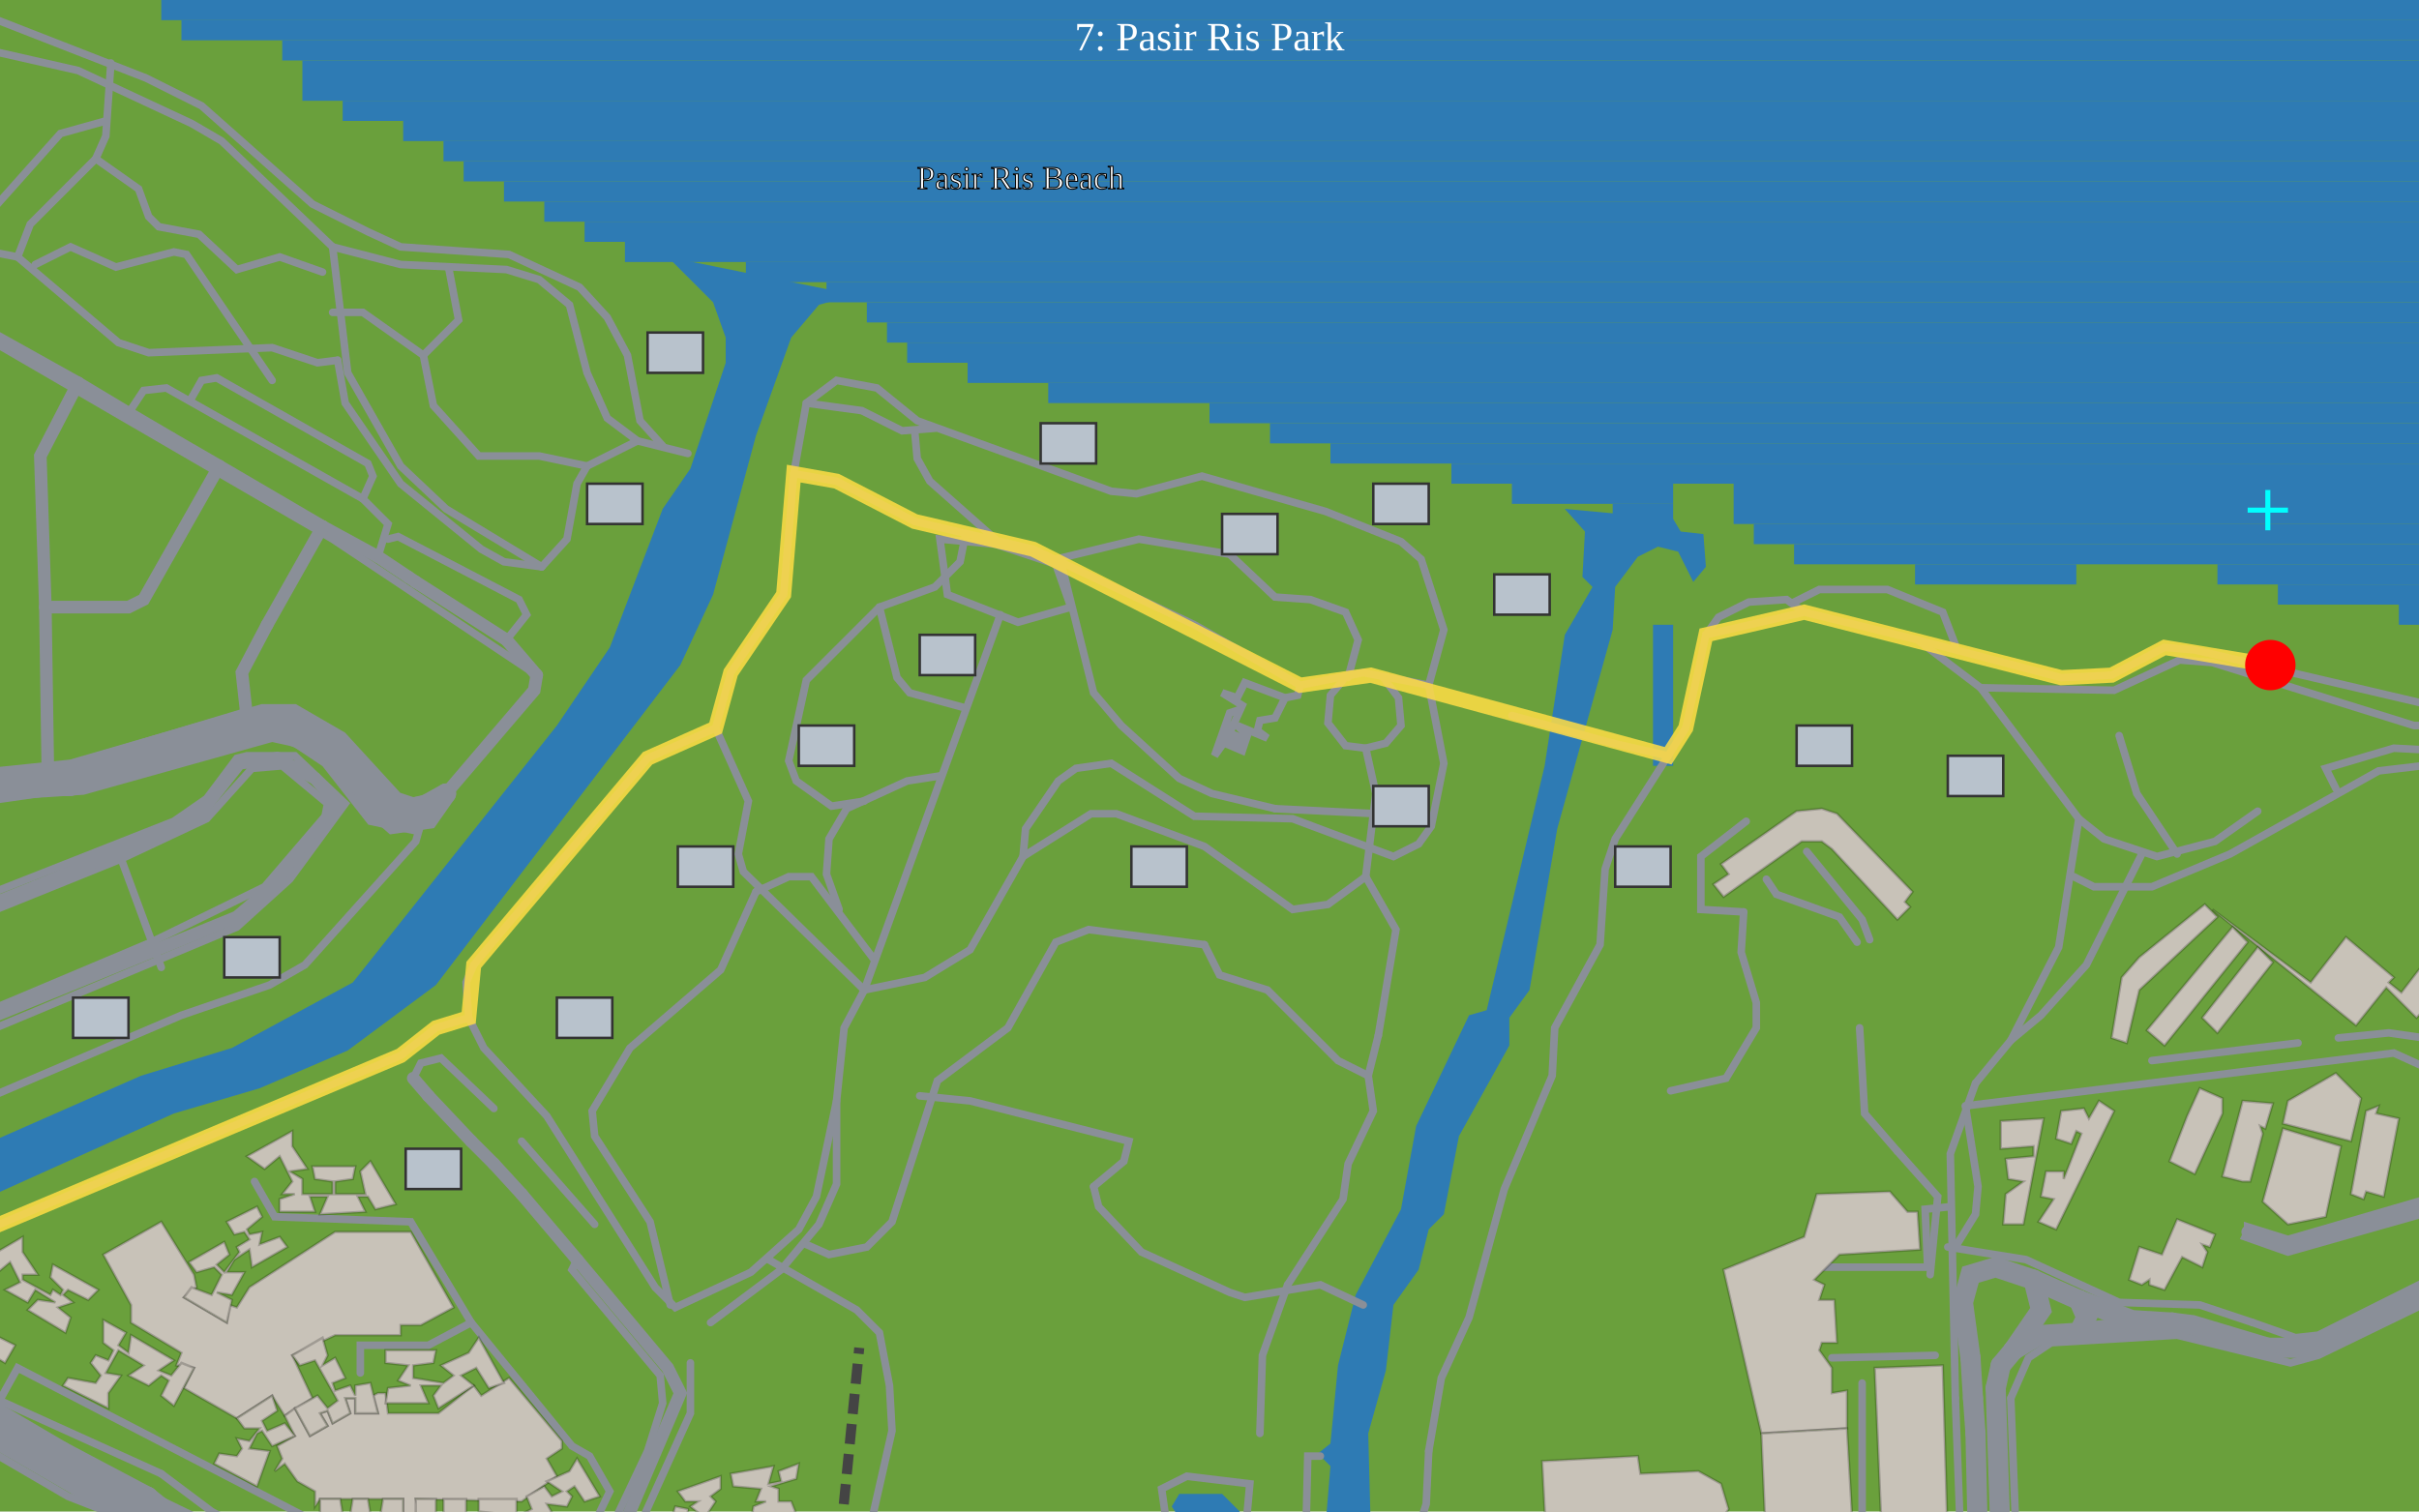
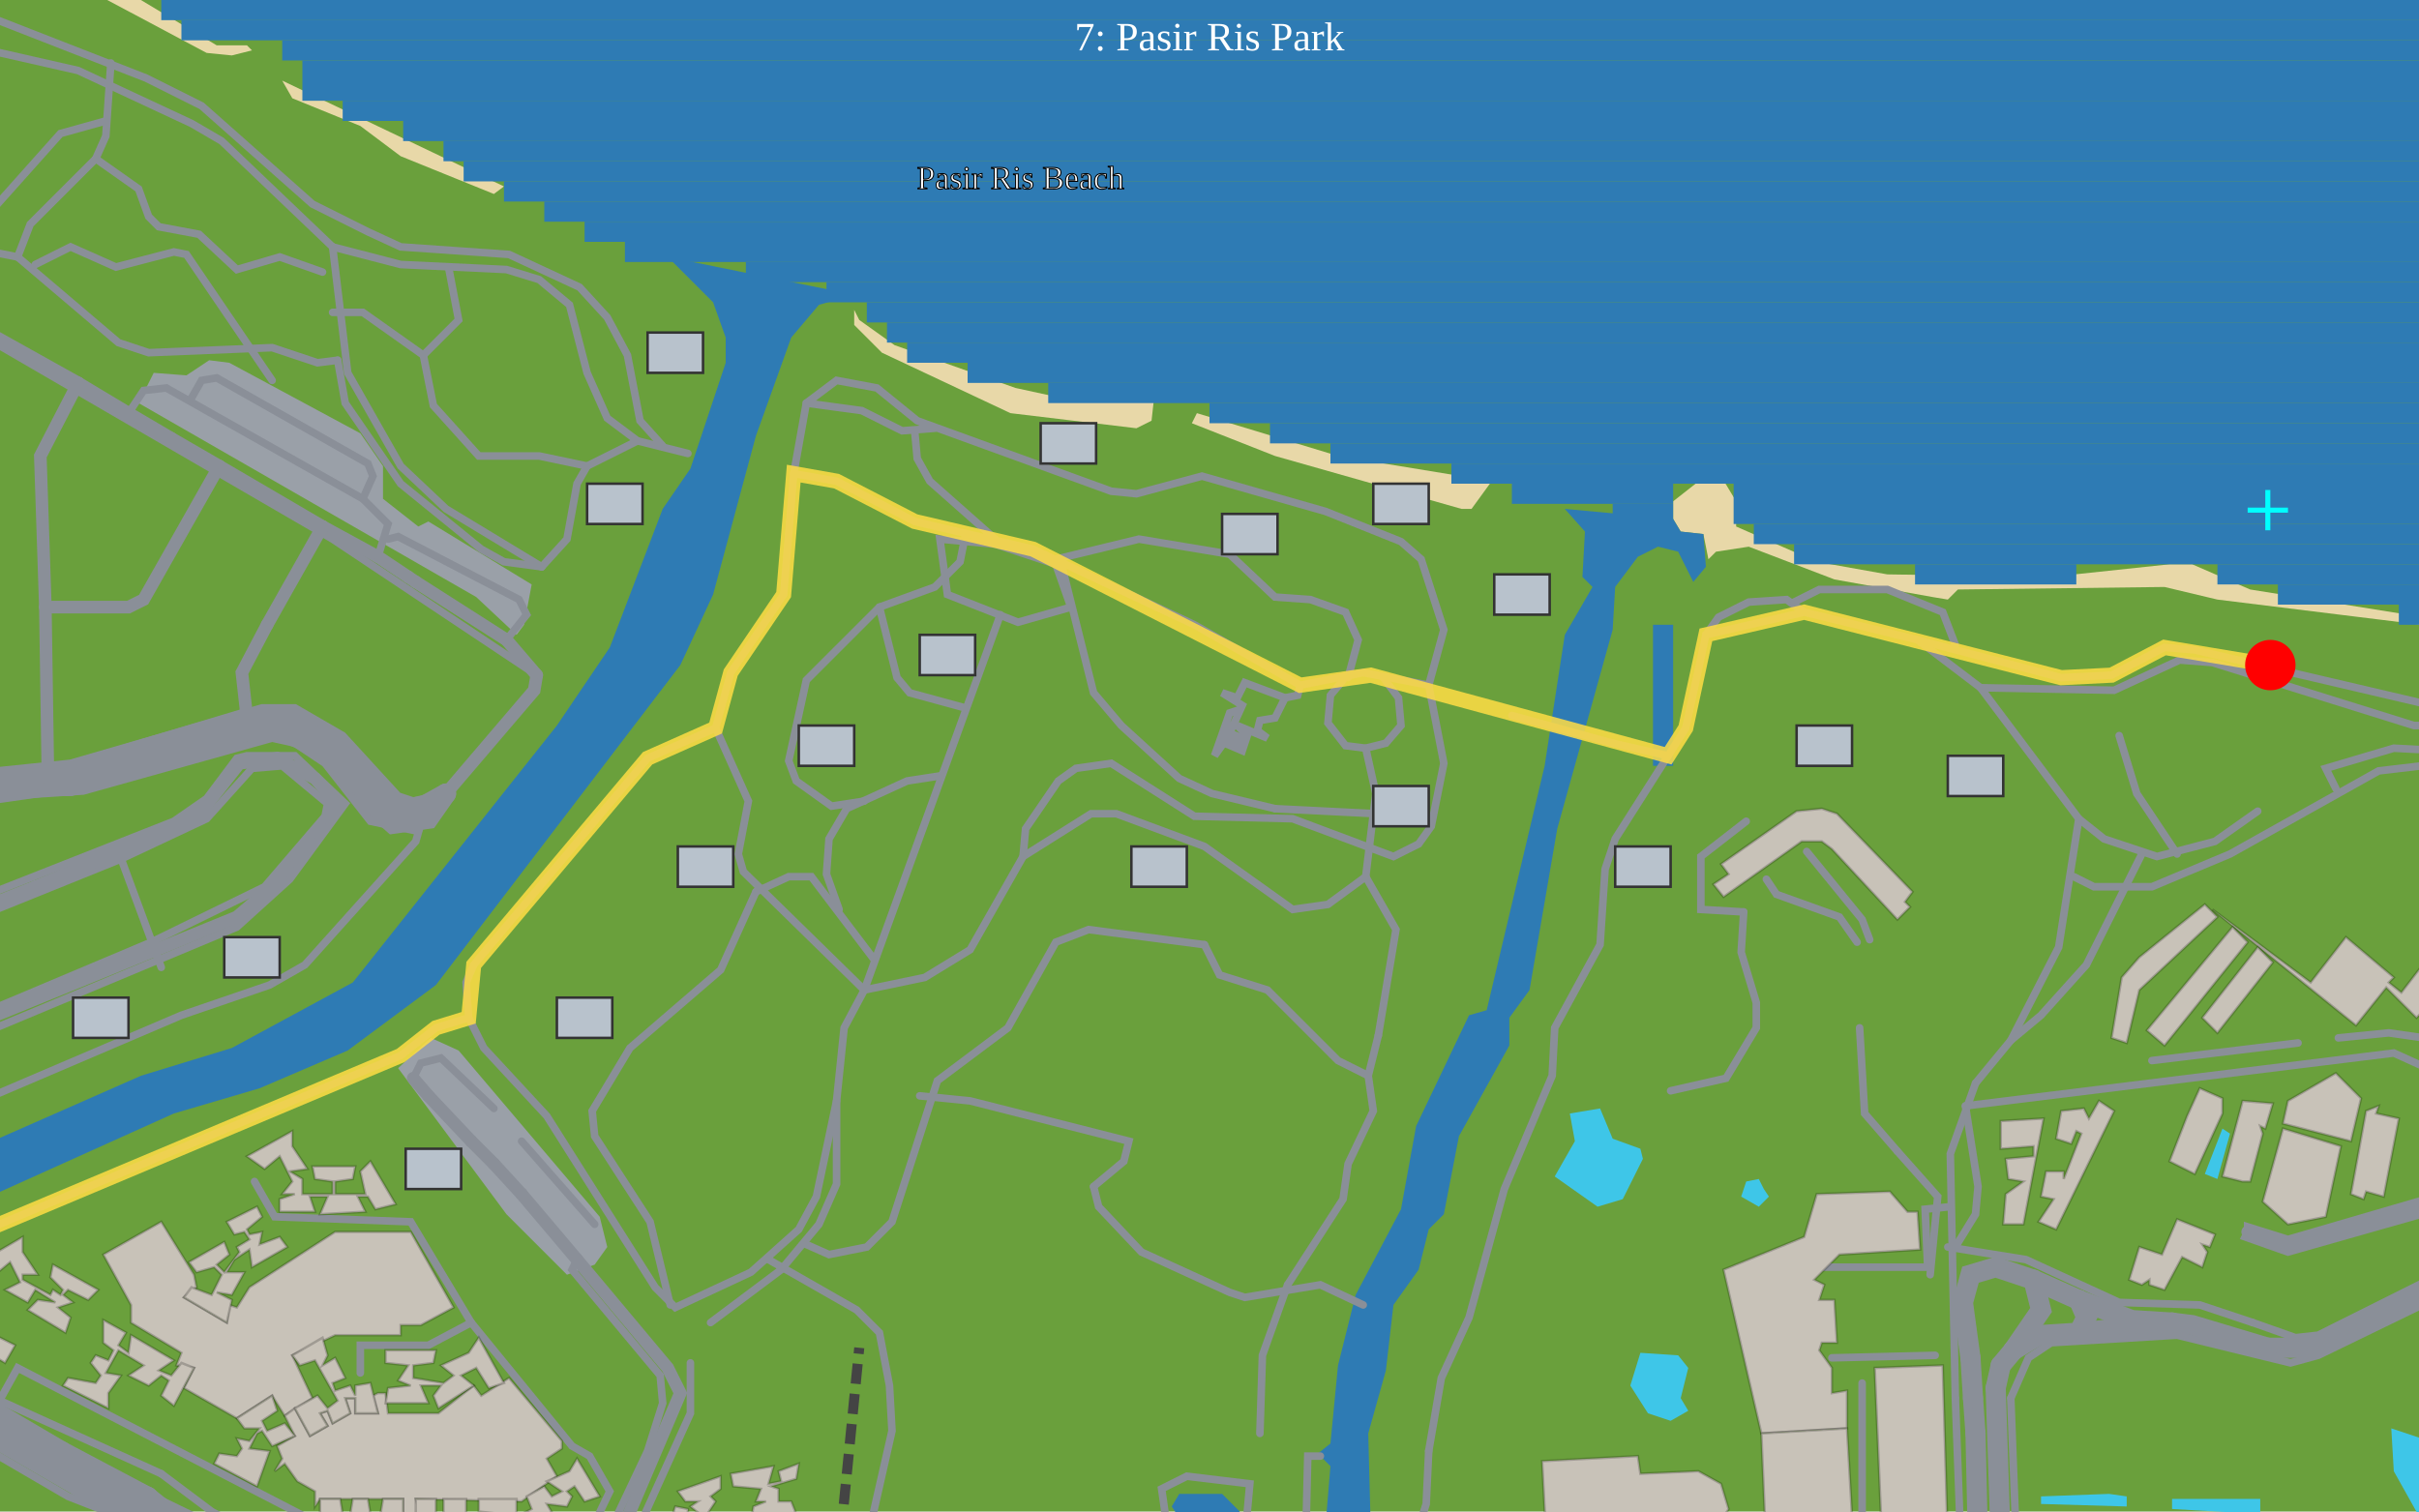
<svg xmlns="http://www.w3.org/2000/svg" width="960" height="600" viewBox="0 0 960 600">
  <rect width="960" height="600" fill="#6aa03c" />
+   <polygon points="200,74 112,32 116,39 143,50 159,62 196,77 200,74" fill="#e8d8a8" />
+   <polygon points="458,158 426,159 403,154 355,137 341,127 339,123 339,129 350,140 401,164 451,170 457,167 458,158" fill="#e8d8a8" />
+   <polygon points="98,18 86,18 -26,-49 -90,-104 -97,-113 -97,-121 -101,-124 -103,-113 -94,-100 -52,-61 -46,-51 -37,-48 -23,-34 -17,-39 5,-20 82,21 92,22 100,20 98,18" fill="#e8d8a8" />
+   <polygon points="592,191 531,181 475,164 473,168 506,181 580,202 584,202 592,191" fill="#e8d8a8" />
+   <polygon points="976,244 968,246 893,234 870,224 861,224 814,229 749,228 721,223 689,209 689,199 683,189 678,188 664,199 664,206 667,211 676,212 678,222 681,219 694,217 728,230 767,237 773,238 777,234 859,233 880,238 961,248 969,251 975,250 976,244" fill="#e8d8a8" />
+   <polygon points="55,160 61,148 74,149 83,143 91,144 143,172 152,185 152,198 166,209 170,207 211,232 208,248 205,252 189,237 55,160" fill="#9aa0a8" />
+   <polygon points="158,424 171,412 182,417 238,483 241,495 236,502 225,506 201,482 158,424" fill="#9aa0a8" />
+   <polygon points="634,479 644,476 652,460 651,456 640,452 635,440 623,442 625,453 617,467 634,479" fill="#3ec6e8" />
+   <polygon points="700,472 698,468 693,469 691,475 698,479 702,475 700,472" fill="#3ec6e8" />
+   <polygon points="666,538 651,537 647,550 654,561 663,564 670,560 667,555 670,543 666,538" fill="#3ec6e8" />
+   <polygon points="949,567 961,571 963,587 973,599 964,609 950,584 949,567" fill="#3ec6e8" />
+   <polygon points="882,448 885,450 880,468 875,466 882,448" fill="#3ec6e8" />
+   <polygon points="837,593 844,594 844,598 810,597 810,594 837,593" fill="#3ec6e8" />
+   <polygon points="897,595 897,601 862,599 862,595 897,595" fill="#3ec6e8" />
  <polygon points="-241,1797 63,1798 136,1787 197,1766 237,1747 279,1723 355,1661 572,1438 607,1388 619,1364 636,1314 650,1238 651,1023 635,953 616,907 576,825 557,767 547,722 543,569 550,544 553,518 563,504 567,488 573,482 579,451 599,415 599,404 607,393 618,329 640,250 641,233 650,221 658,217 666,219 672,231 677,225 676,212 667,211 664,206 621,202 629,211 628,229 632,233 621,252 613,304 590,401 583,403 562,447 556,480 538,514 531,542 528,573 523,577 528,582 523,642 525,694 540,784 558,835 620,975 627,1026 631,1164 626,1266 611,1334 577,1406 521,1472 481,1509 468,1514 458,1522 446,1542 336,1655 306,1679 298,1691 277,1702 216,1742 154,1766 113,1776 49,1784 -245,1783 -241,1797" fill="#2e7bb4" />
  <polygon points="-509,890 -526,883 -466,849 -441,844 -379,849 -350,848 -319,839 -292,822 -250,768 -76,511 -49,479 -28,464 56,427 92,416 140,390 221,288 242,257 263,202 274,186 288,144 288,134 283,120 265,102 339,117 325,121 314,134 300,173 283,236 270,264 173,391 138,417 103,432 69,442 -2,474 -35,496 -57,522 -264,813 -288,838 -319,856 -350,864 -377,865 -436,858 -456,861 -471,866 -509,890" fill="#2e7bb4" />
  <polygon points="467,601 468,605 478,611 491,606 492,600 485,593 468,593 465,598 467,601" fill="#2e7bb4" />
  <rect x="64" y="0" width="896" height="8" fill="#2e7bb4" />
  <rect x="72" y="8" width="888" height="8" fill="#2e7bb4" />
  <rect x="112" y="16" width="848" height="8" fill="#2e7bb4" />
  <rect x="120" y="24" width="840" height="16" fill="#2e7bb4" />
  <rect x="136" y="40" width="824" height="8" fill="#2e7bb4" />
  <rect x="160" y="48" width="800" height="8" fill="#2e7bb4" />
  <rect x="176" y="56" width="784" height="8" fill="#2e7bb4" />
  <rect x="184" y="64" width="776" height="8" fill="#2e7bb4" />
  <rect x="200" y="72" width="760" height="8" fill="#2e7bb4" />
  <rect x="216" y="80" width="744" height="8" fill="#2e7bb4" />
  <rect x="232" y="88" width="728" height="8" fill="#2e7bb4" />
  <rect x="248" y="96" width="712" height="8" fill="#2e7bb4" />
  <rect x="296" y="104" width="664" height="8" fill="#2e7bb4" />
  <rect x="328" y="112" width="632" height="8" fill="#2e7bb4" />
  <rect x="344" y="120" width="616" height="8" fill="#2e7bb4" />
  <rect x="352" y="128" width="608" height="8" fill="#2e7bb4" />
  <rect x="360" y="136" width="600" height="8" fill="#2e7bb4" />
  <rect x="384" y="144" width="576" height="8" fill="#2e7bb4" />
  <rect x="416" y="152" width="544" height="8" fill="#2e7bb4" />
  <rect x="480" y="160" width="480" height="8" fill="#2e7bb4" />
  <rect x="504" y="168" width="456" height="8" fill="#2e7bb4" />
  <rect x="528" y="176" width="432" height="8" fill="#2e7bb4" />
  <rect x="576" y="184" width="384" height="8" fill="#2e7bb4" />
  <rect x="600" y="192" width="64" height="8" fill="#2e7bb4" />
  <rect x="688" y="192" width="272" height="16" fill="#2e7bb4" />
  <rect x="640" y="200" width="24" height="8" fill="#2e7bb4" />
  <rect x="696" y="208" width="264" height="8" fill="#2e7bb4" />
  <rect x="712" y="216" width="248" height="8" fill="#2e7bb4" />
  <rect x="760" y="224" width="64" height="8" fill="#2e7bb4" />
  <rect x="880" y="224" width="80" height="8" fill="#2e7bb4" />
  <rect x="904" y="232" width="56" height="8" fill="#2e7bb4" />
  <rect x="952" y="240" width="8" height="8" fill="#2e7bb4" />
  <rect x="656" y="248" width="8" height="56" fill="#2e7bb4" />
  <polyline points="567,576 572,547 583,523 597,472 616,427 617,408 635,375 637,345 641,333 662,300" fill="none" stroke="#8a8f98" stroke-width="3" stroke-linecap="round" />
  <polyline points="567,272 573,303 568,328 563,335 553,340 513,325 474,324 441,303 427,305 420,310 407,329 406,340 385,377 367,388 343,393 335,408 332,437 324,475 317,488 298,505 268,519 260,511 217,443 192,416 186,404 185,390 188,383 257,301 284,289 290,267 311,236 315,188" fill="none" stroke="#8a8f98" stroke-width="3" stroke-linecap="round" />
  <polyline points="478,375 432,369 419,374 400,408 372,429 354,485 344,495 329,498 320,494" fill="none" stroke="#8a8f98" stroke-width="3" stroke-linecap="round" />
  <polyline points="547,411 554,369 542,348" fill="none" stroke="#8a8f98" stroke-width="3" stroke-linecap="round" />
  <polyline points="-36,417 94,364 114,347 134,319" fill="none" stroke="#8a8f98" stroke-width="5" stroke-linecap="round" />
  <polyline points="167,327 165,334 121,383 107,391 72,403 -38,450 -62,470 -82,503" fill="none" stroke="#8a8f98" stroke-width="3" stroke-linecap="round" />
  <polyline points="-224,780 -202,742 -148,668 -146,657 -131,644 -94,583 -29,507 -5,488 159,419 173,408 186,404" fill="none" stroke="#8a8f98" stroke-width="3" stroke-linecap="round" />
  <polyline points="343,393 397,244" fill="none" stroke="#8a8f98" stroke-width="3" stroke-linecap="round" />
  <polyline points="47,338 64,384" fill="none" stroke="#8a8f98" stroke-width="3" stroke-linecap="round" />
  <polyline points="63,599 100,617" fill="none" stroke="#8a8f98" stroke-width="10" stroke-linecap="round" />
  <polyline points="266,518 258,485 236,451 235,441 250,416 286,385 300,354" fill="none" stroke="#8a8f98" stroke-width="3" stroke-linecap="round" />
  <polyline points="343,393 295,346 293,339 297,318 284,289" fill="none" stroke="#8a8f98" stroke-width="3" stroke-linecap="round" />
  <polyline points="83,629 76,617 55,605 27,594 -45,552" fill="none" stroke="#8a8f98" stroke-width="3" stroke-linecap="round" />
  <polyline points="-3,561 7,543 206,646 218,642 242,592 234,578 227,574 187,525 163,485 109,483 101,469" fill="none" stroke="#8a8f98" stroke-width="3" stroke-linecap="round" />
  <polyline points="64,585 84,600 161,641 169,641 200,656 213,656 219,652 231,631 257,576 263,557 262,546 227,504 229,500" fill="none" stroke="#8a8f98" stroke-width="3" stroke-linecap="round" />
  <polyline points="-108,493 -76,451 -64,440 -28,419 94,368 115,349 137,319 117,300 98,300 94,301 82,317 69,326 -2,354 -6,352 -18,320" fill="none" stroke="#8a8f98" stroke-width="3" stroke-linecap="round" />
  <polyline points="48,341 -51,381 -53,397 -47,415 -42,417 60,374" fill="none" stroke="#8a8f98" stroke-width="3" stroke-linecap="round" />
  <polyline points="60,374 105,352 129,324 130,319 112,304 100,305 82,325 48,341" fill="none" stroke="#8a8f98" stroke-width="3" stroke-linecap="round" />
  <polyline points="300,354 313,348 322,348 347,381" fill="none" stroke="#8a8f98" stroke-width="3" stroke-linecap="round" />
  <polyline points="24,577 58,595" fill="none" stroke="#8a8f98" stroke-width="10" stroke-linecap="round" />
  <polyline points="58,595 57,599 54,602" fill="none" stroke="#8a8f98" stroke-width="10" stroke-linecap="round" />
  <polyline points="58,595 63,599" fill="none" stroke="#8a8f98" stroke-width="10" stroke-linecap="round" />
  <polyline points="54,602 -43,546" fill="none" stroke="#8a8f98" stroke-width="10" stroke-linecap="round" />
  <polyline points="-39,540 24,577" fill="none" stroke="#8a8f98" stroke-width="10" stroke-linecap="round" />
  <polyline points="-37,535 0,556 64,585" fill="none" stroke="#8a8f98" stroke-width="3" stroke-linecap="round" />
  <polyline points="541,518 524,510 494,515 488,513 453,497 436,479 434,471" fill="none" stroke="#8a8f98" stroke-width="3" stroke-linecap="round" />
  <polyline points="511,510 533,476 535,462 545,441 543,427 547,411" fill="none" stroke="#8a8f98" stroke-width="3" stroke-linecap="round" />
  <polyline points="434,471 446,461 448,453 385,437 365,435" fill="none" stroke="#8a8f98" stroke-width="3" stroke-linecap="round" />
  <polyline points="477,620 486,619 494,611 496,589 471,586 461,591 464,612 477,620" fill="none" stroke="#8a8f98" stroke-width="3" stroke-linecap="round" />
  <polyline points="332,437 332,470 325,486 310,504 282,525" fill="none" stroke="#8a8f98" stroke-width="3" stroke-linecap="round" />
  <polyline points="478,375 484,387 503,393 531,421 543,427" fill="none" stroke="#8a8f98" stroke-width="3" stroke-linecap="round" />
  <polyline points="500,569 501,538 511,510" fill="none" stroke="#8a8f98" stroke-width="3" stroke-linecap="round" />
  <polyline points="324,700 354,568 353,550 349,529 340,520 305,500" fill="none" stroke="#8a8f98" stroke-width="3" stroke-linecap="round" />
  <polyline points="516,702 519,578 524,578" fill="none" stroke="#8a8f98" stroke-width="3" stroke-linecap="round" />
  <polyline points="236,633 270,553 265,543 229,500" fill="none" stroke="#8a8f98" stroke-width="5" stroke-linecap="round" />
  <polyline points="274,541 274,561 241,634 238,668" fill="none" stroke="#8a8f98" stroke-width="3" stroke-linecap="round" />
  <polyline points="164,428 167,422 175,420 196,440" fill="none" stroke="#8a8f98" stroke-width="3" stroke-linecap="round" />
  <polyline points="229,500 207,474" fill="none" stroke="#8a8f98" stroke-width="5" stroke-linecap="round" />
  <polyline points="196,462 187,453" fill="none" stroke="#8a8f98" stroke-width="5" stroke-linecap="round" />
  <polyline points="207,474 196,462" fill="none" stroke="#8a8f98" stroke-width="5" stroke-linecap="round" />
  <polyline points="170,435 164,428" fill="none" stroke="#8a8f98" stroke-width="5" stroke-linecap="round" />
  <polyline points="187,453 170,435" fill="none" stroke="#8a8f98" stroke-width="5" stroke-linecap="round" />
  <polyline points="207,453 236,486" fill="none" stroke="#8a8f98" stroke-width="3" stroke-linecap="round" />
  <polyline points="143,545 143,534 170,534 187,525" fill="none" stroke="#8a8f98" stroke-width="3" stroke-linecap="round" />
  <polyline points="553,637 566,597 567,576" fill="none" stroke="#8a8f98" stroke-width="3" stroke-linecap="round" />
  <polyline points="786,273 825,325 817,376 798,413 784,430" fill="none" stroke="#8a8f98" stroke-width="3" stroke-linecap="round" />
  <polyline points="850,339 828,383 810,403 798,413" fill="none" stroke="#8a8f98" stroke-width="3" stroke-linecap="round" />
  <polyline points="717,338 739,365 742,373" fill="none" stroke="#8a8f98" stroke-width="3" stroke-linecap="round" />
  <polyline points="737,374 730,364 705,355 701,349" fill="none" stroke="#8a8f98" stroke-width="3" stroke-linecap="round" />
  <polyline points="692,362 691,378 697,398 697,408 685,428 663,433" fill="none" stroke="#8a8f98" stroke-width="3" stroke-linecap="round" />
  <polyline points="782,539 779,517 782,506 792,503 807,508" fill="none" stroke="#8a8f98" stroke-width="8" stroke-linecap="round" />
  <polyline points="784,430 774,458 776,555" fill="none" stroke="#8a8f98" stroke-width="3" stroke-linecap="round" />
  <polyline points="825,516 846,524 862,525" fill="none" stroke="#8a8f98" stroke-width="8" stroke-linecap="round" />
  <polyline points="862,525 825,529" fill="none" stroke="#8a8f98" stroke-width="8" stroke-linecap="round" />
  <polyline points="928,488 907,494 892,489" fill="none" stroke="#8a8f98" stroke-width="5" stroke-linecap="round" />
  <polyline points="807,508 810,520 799,536" fill="none" stroke="#8a8f98" stroke-width="8" stroke-linecap="round" />
  <polyline points="969,407 962,412 948,410 928,412" fill="none" stroke="#8a8f98" stroke-width="3" stroke-linecap="round" />
  <polyline points="799,536 794,542" fill="none" stroke="#8a8f98" stroke-width="8" stroke-linecap="round" />
  <polyline points="766,506 769,475 753,457" fill="none" stroke="#8a8f98" stroke-width="3" stroke-linecap="round" />
  <polyline points="768,538 727,539" fill="none" stroke="#8a8f98" stroke-width="3" stroke-linecap="round" />
  <polyline points="992,413 978,456 993,479 996,492 920,530 911,531 894,525" fill="none" stroke="#8a8f98" stroke-width="3" stroke-linecap="round" />
  <polyline points="773,495 804,500 841,517 873,518 894,525" fill="none" stroke="#8a8f98" stroke-width="3" stroke-linecap="round" />
  <polyline points="798,555 805,539 814,533 864,530 909,541 920,538 990,504 1002,506" fill="none" stroke="#8a8f98" stroke-width="3" stroke-linecap="round" />
  <polyline points="978,453 961,423 950,418 780,439" fill="none" stroke="#8a8f98" stroke-width="3" stroke-linecap="round" />
  <polyline points="950,520 919,535 900,535" fill="none" stroke="#8a8f98" stroke-width="8" stroke-linecap="round" />
  <polyline points="774,479 764,480 765,503 724,503" fill="none" stroke="#8a8f98" stroke-width="3" stroke-linecap="round" />
  <polyline points="912,414 854,421" fill="none" stroke="#8a8f98" stroke-width="3" stroke-linecap="round" />
  <polyline points="973,509 950,520" fill="none" stroke="#8a8f98" stroke-width="8" stroke-linecap="round" />
  <polyline points="900,535 870,526 862,525" fill="none" stroke="#8a8f98" stroke-width="8" stroke-linecap="round" />
  <polyline points="794,542 792,551" fill="none" stroke="#8a8f98" stroke-width="8" stroke-linecap="round" />
  <polyline points="792,551 794,612" fill="none" stroke="#8a8f98" stroke-width="8" stroke-linecap="round" />
  <polyline points="784,569 783,555" fill="none" stroke="#8a8f98" stroke-width="8" stroke-linecap="round" />
  <polyline points="785,614 784,569" fill="none" stroke="#8a8f98" stroke-width="8" stroke-linecap="round" />
  <polyline points="825,529 809,530 799,536" fill="none" stroke="#8a8f98" stroke-width="8" stroke-linecap="round" />
  <polyline points="807,508 825,516" fill="none" stroke="#8a8f98" stroke-width="8" stroke-linecap="round" />
  <polyline points="783,555 782,539" fill="none" stroke="#8a8f98" stroke-width="8" stroke-linecap="round" />
  <polyline points="975,475 928,488" fill="none" stroke="#8a8f98" stroke-width="5" stroke-linecap="round" />
  <polyline points="753,457 740,442 738,408" fill="none" stroke="#8a8f98" stroke-width="3" stroke-linecap="round" />
  <polyline points="983,466 980,471 908,492 892,487 892,489" fill="none" stroke="#8a8f98" stroke-width="3" stroke-linecap="round" />
  <polyline points="989,474 908,497 891,491 892,489" fill="none" stroke="#8a8f98" stroke-width="3" stroke-linecap="round" />
  <polyline points="809,661 805,656 801,634 798,555" fill="none" stroke="#8a8f98" stroke-width="3" stroke-linecap="round" />
  <polyline points="724,680 723,618 739,604 739,549" fill="none" stroke="#8a8f98" stroke-width="3" stroke-linecap="round" />
  <polyline points="776,495 784,482 785,471 780,439" fill="none" stroke="#8a8f98" stroke-width="3" stroke-linecap="round" />
  <polyline points="776,555 780,663" fill="none" stroke="#8a8f98" stroke-width="3" stroke-linecap="round" />
  <polyline points="825,516 828,523 825,529" fill="none" stroke="#8a8f98" stroke-width="8" stroke-linecap="round" />
  <polyline points="-125,16 -126,32 -123,39 -109,53 -85,64 -68,78 -44,92 7,102" fill="none" stroke="#8a8f98" stroke-width="3" stroke-linecap="round" />
  <polyline points="42,48 24,53 -1,81" fill="none" stroke="#8a8f98" stroke-width="3" stroke-linecap="round" />
  <polyline points="44,25 42,54 38,63 12,89 7,102" fill="none" stroke="#8a8f98" stroke-width="3" stroke-linecap="round" />
  <polyline points="31,152 16,181 18,241" fill="none" stroke="#8a8f98" stroke-width="5" stroke-linecap="round" />
  <polyline points="19,307 19,312" fill="none" stroke="#8a8f98" stroke-width="5" stroke-linecap="round" />
  <polyline points="19,312 -23,318" fill="none" stroke="#8a8f98" stroke-width="8" stroke-linecap="round" />
  <polyline points="-24,313 19,307" fill="none" stroke="#8a8f98" stroke-width="8" stroke-linecap="round" />
  <polyline points="18,241 19,307" fill="none" stroke="#8a8f98" stroke-width="5" stroke-linecap="round" />
  <polyline points="31,152 -12,128" fill="none" stroke="#8a8f98" stroke-width="5" stroke-linecap="round" />
  <polyline points="51,164 31,152" fill="none" stroke="#8a8f98" stroke-width="5" stroke-linecap="round" />
  <polyline points="14,352 -6,360" fill="none" stroke="#8a8f98" stroke-width="5" stroke-linecap="round" />
  <polyline points="68,174 51,164" fill="none" stroke="#8a8f98" stroke-width="5" stroke-linecap="round" />
  <polyline points="26,347 14,352" fill="none" stroke="#8a8f98" stroke-width="5" stroke-linecap="round" />
  <polyline points="177,315 170,325 156,327 148,320 134,303 123,295 109,289 99,290" fill="none" stroke="#8a8f98" stroke-width="8" stroke-linecap="round" />
  <polyline points="213,268 201,254" fill="none" stroke="#8a8f98" stroke-width="5" stroke-linecap="round" />
  <polyline points="421,223 434,275 445,288 468,309 481,315 506,321" fill="none" stroke="#8a8f98" stroke-width="3" stroke-linecap="round" />
  <polyline points="406,340 433,323 443,323 478,336 513,361 527,359 542,348" fill="none" stroke="#8a8f98" stroke-width="3" stroke-linecap="round" />
  <polyline points="533,270 528,276 527,287 534,296 542,297 550,295 556,288 555,277 549,269" fill="none" stroke="#8a8f98" stroke-width="3" stroke-linecap="round" />
  <polyline points="371,170 358,171 342,163 320,160" fill="none" stroke="#8a8f98" stroke-width="3" stroke-linecap="round" />
  <polyline points="506,321 546,323" fill="none" stroke="#8a8f98" stroke-width="3" stroke-linecap="round" />
  <polyline points="315,188 332,191 363,207 410,218 474,248 516,272 541,267 567,272" fill="none" stroke="#8a8f98" stroke-width="3" stroke-linecap="round" />
  <polyline points="273,180 253,175 241,166 233,148 226,121 214,111 201,107 159,105 132,98" fill="none" stroke="#8a8f98" stroke-width="3" stroke-linecap="round" />
  <polyline points="132,98 138,148 159,185 177,202 215,225" fill="none" stroke="#8a8f98" stroke-width="3" stroke-linecap="round" />
  <polyline points="134,143 137,160 159,192 191,218 200,223 215,225" fill="none" stroke="#8a8f98" stroke-width="3" stroke-linecap="round" />
  <polyline points="542,348 546,315 542,297" fill="none" stroke="#8a8f98" stroke-width="3" stroke-linecap="round" />
  <polyline points="215,225 225,214 229,192 233,185 253,175" fill="none" stroke="#8a8f98" stroke-width="3" stroke-linecap="round" />
  <polyline points="98,285 96,267 106,248" fill="none" stroke="#8a8f98" stroke-width="5" stroke-linecap="round" />
  <polyline points="134,319 125,309 110,301" fill="none" stroke="#8a8f98" stroke-width="5" stroke-linecap="round" />
  <polyline points="177,315 212,274 213,268" fill="none" stroke="#8a8f98" stroke-width="5" stroke-linecap="round" />
  <polyline points="154,214 158,213 206,238 209,244 201,254" fill="none" stroke="#8a8f98" stroke-width="3" stroke-linecap="round" />
  <polyline points="98,285 108,284 120,287 134,296 147,311" fill="none" stroke="#8a8f98" stroke-width="8" stroke-linecap="round" />
  <polyline points="233,185 214,181 190,181 172,161 168,141" fill="none" stroke="#8a8f98" stroke-width="3" stroke-linecap="round" />
  <polyline points="395,214 369,191 364,182 363,171" fill="none" stroke="#8a8f98" stroke-width="3" stroke-linecap="round" />
  <polyline points="535,269 539,254 534,243 520,238 506,237 488,220 452,214 419,222" fill="none" stroke="#8a8f98" stroke-width="3" stroke-linecap="round" />
  <polyline points="99,290 98,285" fill="none" stroke="#8a8f98" stroke-width="5" stroke-linecap="round" />
  <polyline points="106,248 128,209" fill="none" stroke="#8a8f98" stroke-width="5" stroke-linecap="round" />
  <polyline points="165,231 162,229" fill="none" stroke="#8a8f98" stroke-width="5" stroke-linecap="round" />
  <polyline points="150,221 128,209" fill="none" stroke="#8a8f98" stroke-width="5" stroke-linecap="round" />
  <polyline points="128,209 87,185" fill="none" stroke="#8a8f98" stroke-width="5" stroke-linecap="round" />
  <polyline points="201,254 165,231" fill="none" stroke="#8a8f98" stroke-width="5" stroke-linecap="round" />
  <polyline points="147,311 156,320 160,321 168,320 177,315" fill="none" stroke="#8a8f98" stroke-width="8" stroke-linecap="round" />
  <polyline points="162,229 150,221" fill="none" stroke="#8a8f98" stroke-width="5" stroke-linecap="round" />
  <polyline points="395,216 419,224 425,241 404,247 376,236 373,214 395,216" fill="none" stroke="#8a8f98" stroke-width="3" stroke-linecap="round" />
  <polyline points="486,295 493,298 495,292 491,288 503,293 499,290 500,286 506,285 510,277" fill="none" stroke="#8a8f98" stroke-width="3" stroke-linecap="round" />
  <polyline points="516,272 515,276 510,277 494,271 491,277 485,275 493,280 488,291 493,293 492,295 487,293 482,300 488,283 491,282" fill="none" stroke="#8a8f98" stroke-width="3" stroke-linecap="round" />
  <polyline points="333,361 328,347 329,333 336,321 360,310 373,308" fill="none" stroke="#8a8f98" stroke-width="3" stroke-linecap="round" />
  <polyline points="343,318 330,320 316,310 313,302 320,270 349,241 371,233 381,223 383,213" fill="none" stroke="#8a8f98" stroke-width="3" stroke-linecap="round" />
  <polyline points="349,241 356,269 361,275 383,281" fill="none" stroke="#8a8f98" stroke-width="3" stroke-linecap="round" />
  <polyline points="168,141 144,124 132,124" fill="none" stroke="#8a8f98" stroke-width="3" stroke-linecap="round" />
  <polyline points="168,141 182,127 178,106" fill="none" stroke="#8a8f98" stroke-width="3" stroke-linecap="round" />
  <polyline points="-91,-71 -93,-60 -90,-44 -83,-31 -65,-17 58,31 80,42 124,81 146,92 159,98 202,101 230,114 241,126 249,141 254,167 263,177" fill="none" stroke="#8a8f98" stroke-width="3" stroke-linecap="round" />
  <polyline points="7,102 47,136 59,140 108,138 126,144 134,143" fill="none" stroke="#8a8f98" stroke-width="3" stroke-linecap="round" />
  <polyline points="567,272 573,250 564,222 556,215 526,203 477,189 451,196 441,195 364,167 348,154 332,151 320,160 315,188" fill="none" stroke="#8a8f98" stroke-width="3" stroke-linecap="round" />
  <polyline points="14,105 28,98 46,106 69,100 74,101 108,151" fill="none" stroke="#8a8f98" stroke-width="3" stroke-linecap="round" />
  <polyline points="38,63 55,75 59,86 63,90 79,93 94,107 111,102 128,108" fill="none" stroke="#8a8f98" stroke-width="3" stroke-linecap="round" />
  <polyline points="87,185 57,238 51,241 18,241" fill="none" stroke="#8a8f98" stroke-width="5" stroke-linecap="round" />
  <polyline points="110,301 95,303 80,322 71,328 26,347" fill="none" stroke="#8a8f98" stroke-width="5" stroke-linecap="round" />
  <polyline points="150,221 154,208 144,198 66,154 57,155 51,164" fill="none" stroke="#8a8f98" stroke-width="3" stroke-linecap="round" />
  <polyline points="76,158 80,151 86,150 146,184 148,189 144,198" fill="none" stroke="#8a8f98" stroke-width="3" stroke-linecap="round" />
  <polyline points="99,290 28,312 19,312" fill="none" stroke="#8a8f98" stroke-width="8" stroke-linecap="round" />
  <polyline points="19,307 28,306 98,285" fill="none" stroke="#8a8f98" stroke-width="8" stroke-linecap="round" />
  <polyline points="87,185 68,174" fill="none" stroke="#8a8f98" stroke-width="5" stroke-linecap="round" />
  <polyline points="-287,357 -267,340 -245,326 -225,317 -208,313 -30,309 28,303 104,281 117,281 136,292 158,316 164,318 177,315" fill="none" stroke="#8a8f98" stroke-width="3" stroke-linecap="round" />
  <polyline points="213,268 132,214 -16,128" fill="none" stroke="#8a8f98" stroke-width="3" stroke-linecap="round" />
  <polyline points="166,330 147,326 129,303 117,295 108,293 33,314 2,316 -57,325" fill="none" stroke="#8a8f98" stroke-width="3" stroke-linecap="round" />
  <polyline points="132,98 88,56 76,49 31,28 -13,18 -61,-4 -90,-23 -93,-29 -98,-72" fill="none" stroke="#8a8f98" stroke-width="3" stroke-linecap="round" />
  <polyline points="896,322 879,334 856,340 835,333 825,325" fill="none" stroke="#8a8f98" stroke-width="3" stroke-linecap="round" />
  <polyline points="600,284 640,295" fill="none" stroke="#8a8f98" stroke-width="3" stroke-linecap="round" />
  <polyline points="864,339 848,315 841,292" fill="none" stroke="#8a8f98" stroke-width="3" stroke-linecap="round" />
  <polyline points="1033,296 1008,300 950,297 923,305 927,313" fill="none" stroke="#8a8f98" stroke-width="3" stroke-linecap="round" />
  <polyline points="692,362 675,361 675,340 693,326" fill="none" stroke="#8a8f98" stroke-width="3" stroke-linecap="round" />
  <polyline points="716,243 709,238 694,239 682,245 677,252" fill="none" stroke="#8a8f98" stroke-width="3" stroke-linecap="round" />
  <polyline points="712,239 722,234 749,234 771,243 776,256" fill="none" stroke="#8a8f98" stroke-width="3" stroke-linecap="round" />
  <polyline points="823,348 831,352 854,352 885,339 944,306 961,304 1012,308 1037,305 1069,289" fill="none" stroke="#8a8f98" stroke-width="3" stroke-linecap="round" />
  <polyline points="640,295 662,300 669,289 677,252 716,243 761,254 786,273 839,274 865,262 878,263 958,288 970,288 1006,275 1047,278 1069,289 1095,275 1135,271 1174,254 1244,254 1262,252 1309,226 1417,213 1429,205" fill="none" stroke="#8a8f98" stroke-width="3" stroke-linecap="round" />
  <polyline points="761,254 818,269 838,268 859,257 871,258 965,280 987,276 1007,267 1016,265 1081,273 1115,268 1155,248 1188,244 1246,243 1309,216 1325,212 1402,203 1429,205 1456,211" fill="none" stroke="#8a8f98" stroke-width="3" stroke-linecap="round" />
  <polyline points="324,656 333,616 341,535" fill="none" stroke="#444" stroke-width="4" stroke-dasharray="8,4" />
  <polygon points="113,562 108,554 94,563 73,551 77,543 70,542 72,537 52,525 52,518 41,498 64,485 77,506 78,511 73,515 90,525 91,518 94,519 99,511 133,489 163,489 180,519 167,526 159,526 159,530 133,530 116,538 124,555 113,562" fill="#c8c2b8" stroke="#00000033" />
  <polygon points="117,559 113,562 117,570 110,574 112,579 109,584 113,581 118,588 125,592 125,598 127,595 160,595 160,602 167,602 165,595 207,596 221,586 217,579 223,575 223,572 202,547 191,554 188,550 174,561 154,561 153,553 150,553 148,554 150,561 141,561 141,555 137,555 139,561 132,565 130,560 127,561 130,566 123,570 117,559" fill="#c8c2b8" stroke="#00000033" />
  <polygon points="699,569 684,504 716,491 721,474 750,473 757,481 761,481 762,496 730,498 720,508 724,510 722,516 728,516 729,533 723,533 722,536 727,543 727,553 733,552 733,567 699,569" fill="#c8c2b8" stroke="#00000033" />
  <polygon points="653,611 653,617 614,618 612,580 650,578 651,585 674,584 683,589 686,599 681,607 675,610 653,611" fill="#c8c2b8" stroke="#00000033" />
  <polygon points="747,614 744,543 771,542 773,613 747,614" fill="#c8c2b8" stroke="#00000033" />
  <polygon points="696,625 701,616 699,569 733,567 735,602 719,605 719,624 696,625" fill="#c8c2b8" stroke="#00000033" />
  <polygon points="727,337 723,334 715,334 684,356 680,351 686,347 683,343 713,322 723,321 729,323 759,354 756,358 758,360 753,365 727,337" fill="#c8c2b8" stroke="#00000033" />
  <polygon points="948,390 953,394 963,381 972,388 967,402 964,399 959,404 947,392 935,407 878,361 917,390 931,372 950,388 948,390" fill="#c8c2b8" stroke="#00000033" />
  <polygon points="906,448 929,455 923,483 908,486 898,477 906,448" fill="#c8c2b8" stroke="#00000033" />
  <polygon points="145,474 133,474 133,469 140,468 141,463 124,463 125,468 132,469 132,474 120,474 120,468 115,465 122,464 116,455 116,449 98,459 105,464 111,459 116,469 112,474 117,474 111,476 111,481 125,481 123,475 130,475 127,482 145,481 142,475 146,475 149,480 157,478 147,461 143,465 145,474" fill="#c8c2b8" stroke="#00000033" />
  <polygon points="816,488 809,485 815,476 810,475 812,465 819,465 819,468 826,450 824,449 822,454 816,452 818,441 827,440 829,444 833,437 839,441 816,488" fill="#c8c2b8" stroke="#00000033" />
  <polygon points="176,549 164,547 164,542 172,541 173,536 153,536 153,541 162,542 158,548 163,550 154,551 153,557 170,557 167,550 175,550 172,554 174,559 188,550 183,546 189,543 194,551 200,549 190,531 186,537 175,542 180,546 176,549" fill="#c8c2b8" stroke="#00000033" />
  <polygon points="27,547 25,550 43,559 43,553 48,546 42,545 47,536 57,542 51,546 59,550 64,546 67,548 64,554 69,558 77,543 72,541 68,546 63,544 69,540 52,530 51,537 47,534 50,529 41,524 41,533 45,536 43,540 38,538 36,541 40,546 38,549 27,547" fill="#c8c2b8" stroke="#00000033" />
  <polygon points="849,380 875,359 880,364 849,393 844,414 838,412 842,388 849,380" fill="#c8c2b8" stroke="#00000033" />
  <polygon points="937,436 933,453 906,446 908,437 927,426 937,436" fill="#c8c2b8" stroke="#00000033" />
  <polygon points="93,500 99,496 100,503 114,495 111,491 103,494 104,489 99,490 98,488 104,483 102,479 90,485 93,490 97,489 99,492 94,495 95,497 89,505 86,502 91,498 89,493 75,501 78,505 85,503 88,506 84,514 76,511 73,515 90,525 92,516 86,513 92,514 97,505 90,505 93,500" fill="#c8c2b8" stroke="#00000033" />
  <polygon points="8,509 2,512 11,517 14,512 22,517 15,516 11,520 26,529 28,523 23,519 29,517 25,514 27,512 35,516 39,512 21,502 20,507 25,512 24,514 21,512 20,514 9,508 9,506 15,506 9,497 9,491 -8,501 -2,506 4,501 8,509" fill="#c8c2b8" stroke="#00000033" />
  <polygon points="886,368 892,374 859,415 852,409 886,368" fill="#c8c2b8" stroke="#00000033" />
  <polygon points="208,602 210,601 213,606 220,602 217,597 225,598 227,594 225,592 228,590 232,596 238,594 229,579 226,584 217,588 223,592 219,594 216,590 209,594 211,599 207,601 205,601 205,595 190,595 190,600 199,601 195,603 195,608 208,608 208,602" fill="#c8c2b8" stroke="#00000033" />
  <polygon points="137,555 141,555 141,561 150,561 147,549 141,550 141,554 139,550 133,552 132,549 137,547 133,539 128,542 130,538 128,531 116,538 119,542 125,540 134,556 130,559 126,554 117,559 123,570 130,566 127,561 130,560 132,565 139,561 137,555" fill="#c8c2b8" stroke="#00000033" />
  <polygon points="845,508 850,510 853,508 853,510 859,512 866,499 874,503 876,497 874,494 877,495 879,490 864,484 858,498 849,495 845,508" fill="#c8c2b8" stroke="#00000033" />
  <polygon points="939,441 944,439 943,442 952,444 946,475 939,473 938,476 933,474 939,441" fill="#c8c2b8" stroke="#00000033" />
  <polygon points="794,445 811,444 803,486 795,486 796,474 803,469 797,468 796,460 807,459 807,455 794,456 794,445" fill="#c8c2b8" stroke="#00000033" />
  <polygon points="275,605 271,613 273,614 272,619 261,617 264,613 269,613 270,610 264,610 268,598 273,599 273,603 279,602 274,598 277,596 272,596 269,592 286,586 286,591 282,594 284,596 280,602 290,601 293,605 277,611 277,604 275,605" fill="#c8c2b8" stroke="#00000033" />
  <polygon points="87,577 85,581 102,590 107,576 99,575 102,569 104,568 108,574 117,570 113,565 106,568 104,564 110,560 108,554 94,563 97,567 103,567 99,572 94,571 96,575 94,578 87,577" fill="#c8c2b8" stroke="#00000033" />
  <polygon points="868,443 873,432 882,436 882,442 871,466 861,461 868,443" fill="#c8c2b8" stroke="#00000033" />
  <polygon points="-11,507 -3,512 -10,526 6,534 2,541 -23,526 -11,507" fill="#c8c2b8" stroke="#00000033" />
  <polygon points="890,437 902,438 899,448 897,447 898,450 893,469 890,469 882,467 890,437" fill="#c8c2b8" stroke="#00000033" />
  <polygon points="127,595 127,601 131,602 132,607 140,607 141,602 144,602 144,608 152,607 153,602 154,609 160,606 160,595 152,595 151,601 147,601 146,595 140,595 139,601 136,601 135,595 127,595" fill="#c8c2b8" stroke="#00000033" />
  <polygon points="896,376 902,382 880,410 874,404 896,376" fill="#c8c2b8" stroke="#00000033" />
  <polygon points="302,591 300,596 304,596 299,598 298,604 316,601 314,596 309,596 309,591 306,590 316,587 317,581 309,584 310,588 305,589 307,582 290,585 291,590 302,591" fill="#c8c2b8" stroke="#00000033" />
  <polygon points="185,616 178,615 178,612 183,612 183,604 178,604 178,602 185,601 185,595 176,595 176,601 173,601 173,595 165,595 165,601 172,602 174,609 177,609 177,613 172,613 171,621 185,621 185,616" fill="#c8c2b8" stroke="#00000033" />
  <polyline points="-42,524 -29,507 -5,488 159,419 173,408 186,404 188,383 257,301 284,289 290,267 311,236 315,188 332,191 363,207 410,218 516,272 544,268 662,300 669,289 677,252 716,243 818,269 838,268 859,257 901,264" fill="none" stroke="#ffdd44" stroke-width="6" opacity="0.85" />
  <circle cx="-42" cy="524" r="10" fill="#a0f" />
  <circle cx="901" cy="264" r="10" fill="#f00" />
  <path d="M-68,525 L-52,525 M-60,517 L-60,533" stroke="#0ff" stroke-width="2" />
  <path d="M892,202.5 L908,202.5 M900,194.5 L900,210.5" stroke="#0ff" stroke-width="2" />
  <rect x="29" y="396" width="22" height="16" fill="#b8c2cc" stroke="#333" />
  <rect x="89" y="372" width="22" height="16" fill="#b8c2cc" stroke="#333" />
  <rect x="161" y="456" width="22" height="16" fill="#b8c2cc" stroke="#333" />
  <rect x="221" y="396" width="22" height="16" fill="#b8c2cc" stroke="#333" />
  <rect x="269" y="336" width="22" height="16" fill="#b8c2cc" stroke="#333" />
  <rect x="317" y="288" width="22" height="16" fill="#b8c2cc" stroke="#333" />
  <rect x="365" y="252" width="22" height="16" fill="#b8c2cc" stroke="#333" />
  <rect x="233" y="192" width="22" height="16" fill="#b8c2cc" stroke="#333" />
  <rect x="413" y="168" width="22" height="16" fill="#b8c2cc" stroke="#333" />
  <rect x="257" y="132" width="22" height="16" fill="#b8c2cc" stroke="#333" />
  <rect x="485" y="204" width="22" height="16" fill="#b8c2cc" stroke="#333" />
  <rect x="449" y="336" width="22" height="16" fill="#b8c2cc" stroke="#333" />
  <rect x="545" y="192" width="22" height="16" fill="#b8c2cc" stroke="#333" />
  <rect x="545" y="312" width="22" height="16" fill="#b8c2cc" stroke="#333" />
  <rect x="593" y="228" width="22" height="16" fill="#b8c2cc" stroke="#333" />
  <rect x="641" y="336" width="22" height="16" fill="#b8c2cc" stroke="#333" />
  <rect x="713" y="288" width="22" height="16" fill="#b8c2cc" stroke="#333" />
  <rect x="773" y="300" width="22" height="16" fill="#b8c2cc" stroke="#333" />
  <text x="405" y="75" font-size="13" fill="#fff" text-anchor="middle" stroke="#000" stroke-width="0.4">Pasir Ris Beach</text>
  <text x="480" y="20" font-size="16" fill="#fff" text-anchor="middle">7: Pasir Ris Park</text>
</svg>
